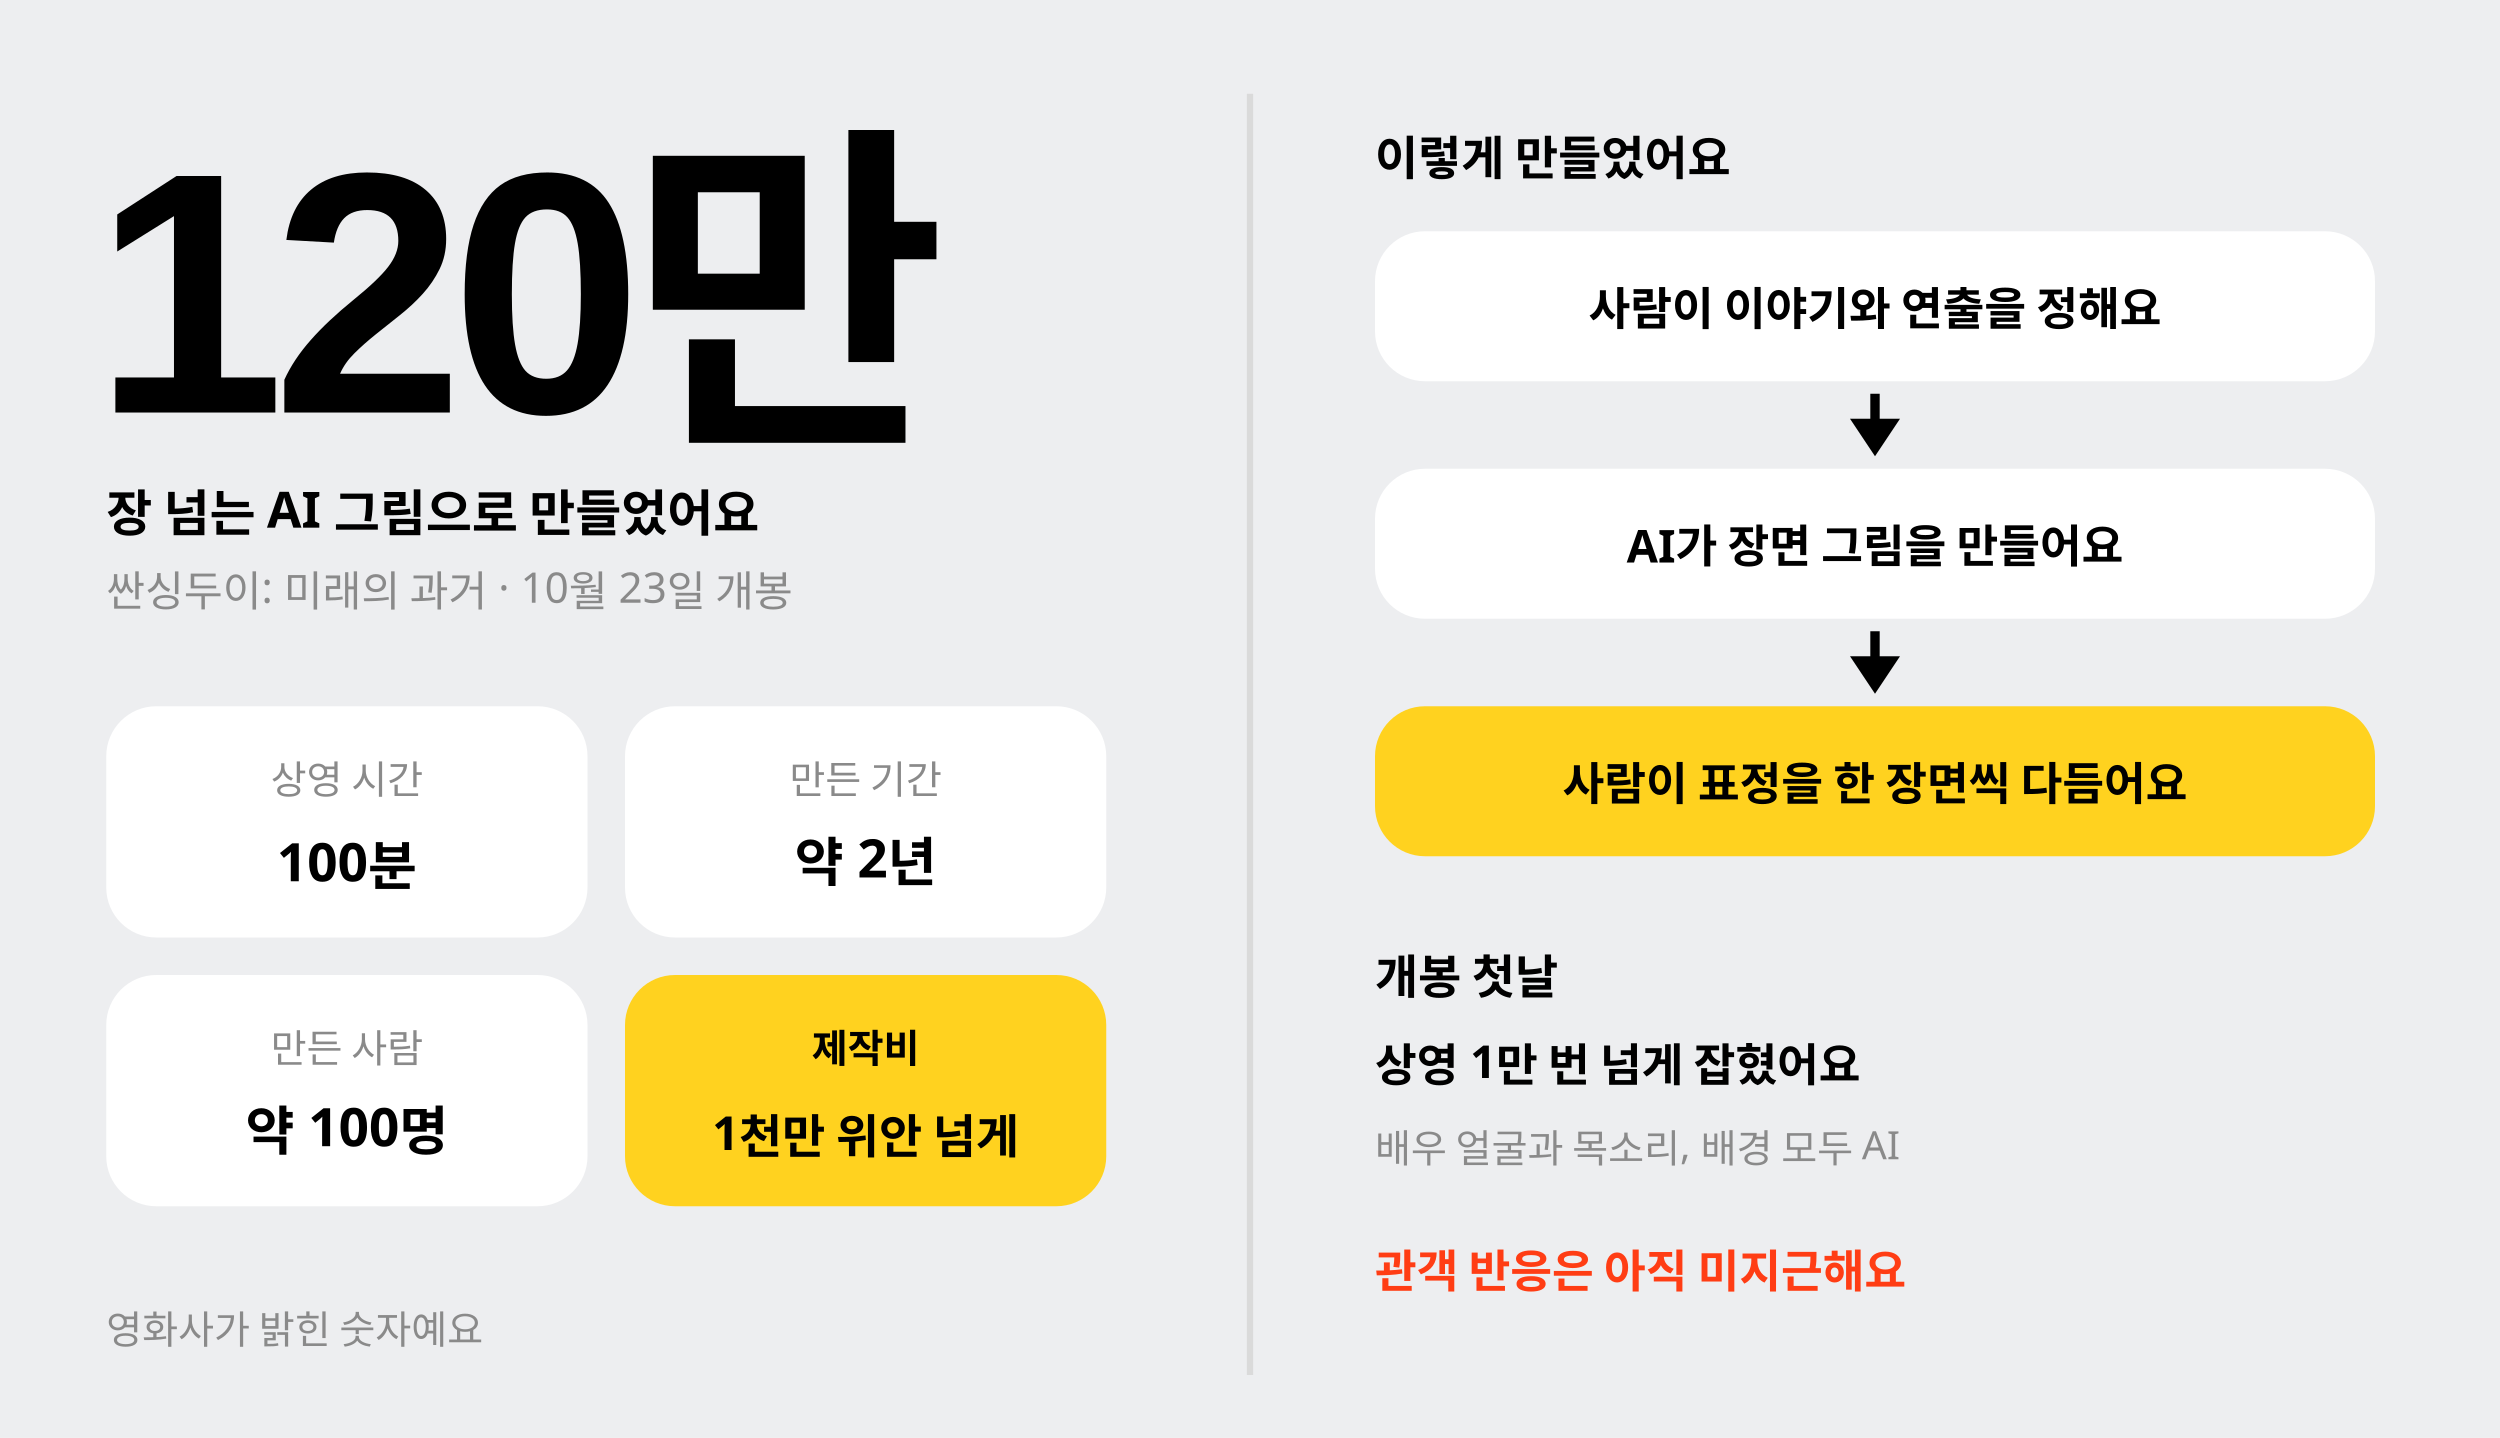
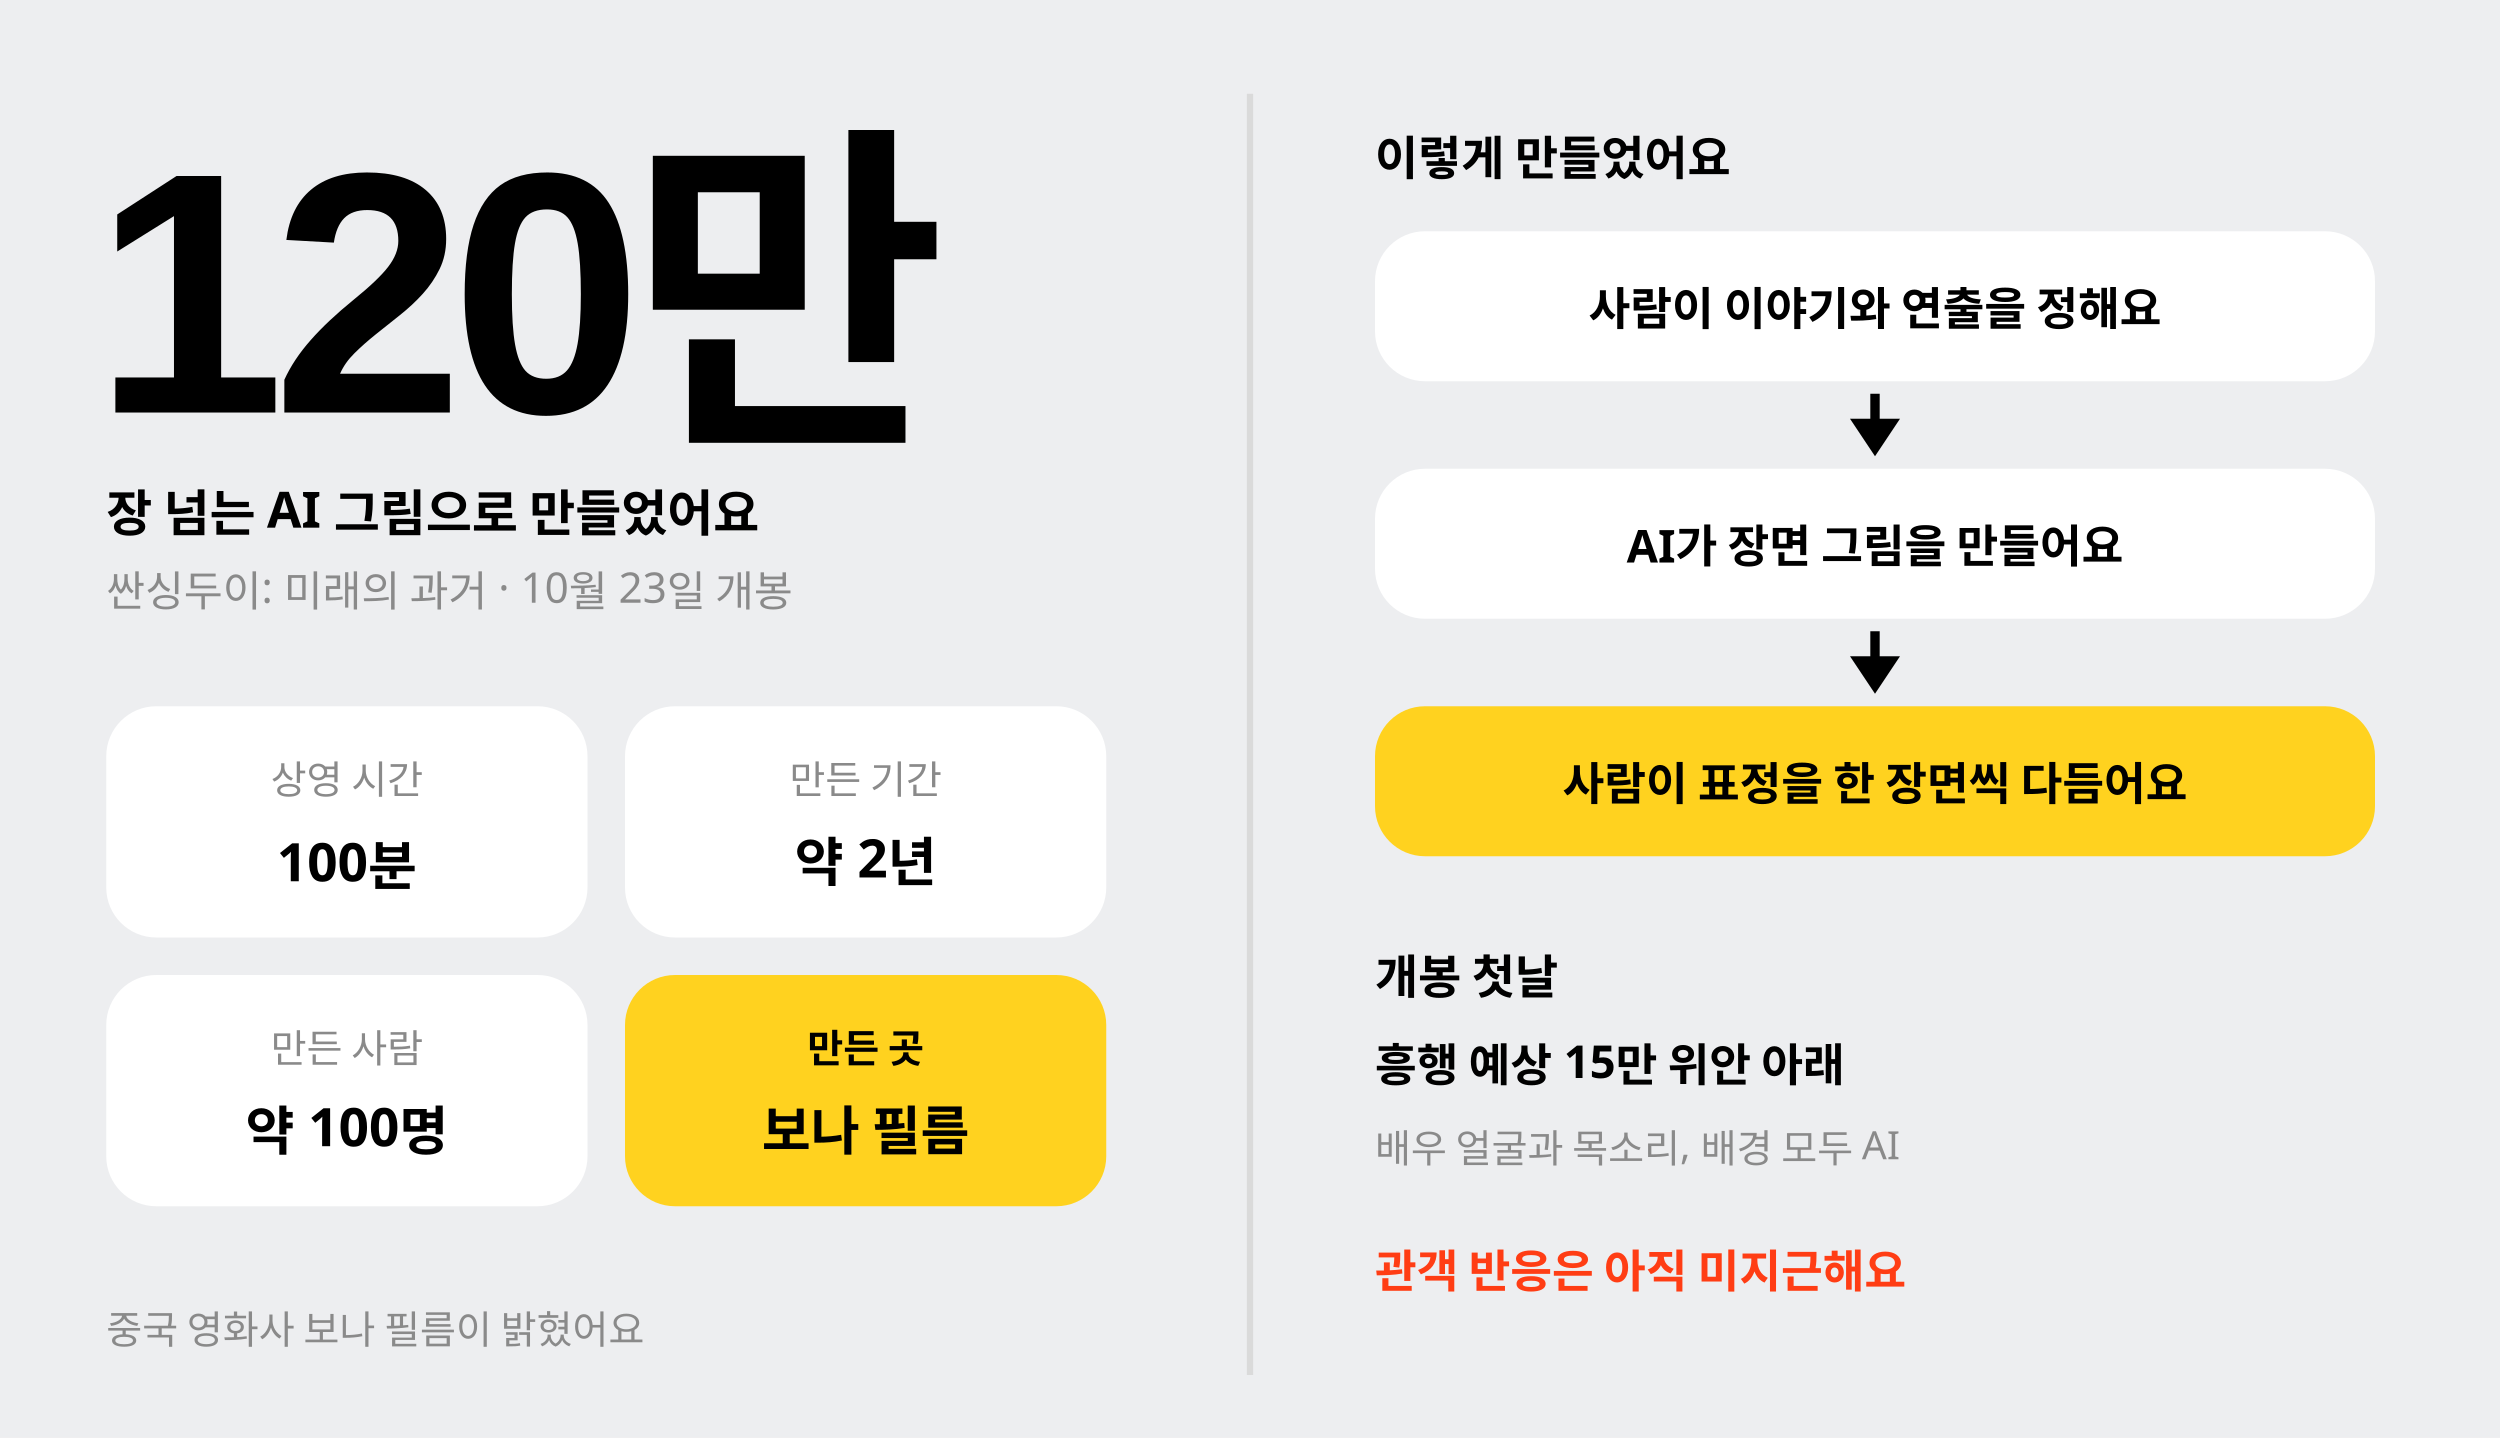
<svg xmlns="http://www.w3.org/2000/svg" viewBox="0 0 800 460" role="img">
  <style>
text { font-family: "Gothic A1", "Apple SD Gothic Neo", "Malgun Gothic", sans-serif; fill: #000000; }
.num { font-family: "Archivo", "Helvetica Neue", Arial, sans-serif; font-weight: 900; }
.grey { fill: #8A8A8A; }
.white { fill: #FFFFFF; }
.red { fill: #FF3D14; }
.f-red { fill: #FF3D14; }
.f-blue { fill: #1F3DFF; }
.f-yellow { fill: #FFD21F; }
.f-green { fill: #12A150; }
.f-pink { fill: #FF8FC8; }
.f-ink { fill: #000000; }
.f-paper { fill: #FFFFFF; }
.f-ground { fill: #DADADA; }
.line { stroke: #000000; }
.line-grey { stroke: #DADADA; }
.line-red { stroke: #FF3D14; }
</style>
  <rect x="0" y="0" width="800" height="460" fill="#EDEEF0" />
  <text class="num" x="30" y="132" font-size="110" letter-spacing="-4">120만</text>
  <text x="34" y="170" font-size="16" font-weight="800">장 넘는 AI 그림으로 만들었어요</text>
  <text class="grey" x="34" y="194" font-size="13.5">싼싱두이: 미래의 과거 · 10월 23일 개봉</text>
  <rect class="f-paper" x="34" y="226" width="154" height="74" rx="16" />
  <text class="grey" x="111" y="254" font-size="12.5" text-anchor="middle">상영 시간</text>
  <text x="111" y="282" font-size="17" font-weight="900" text-anchor="middle">100분</text>
  <rect class="f-paper" x="200" y="226" width="154" height="74" rx="16" />
  <text class="grey" x="277" y="254" font-size="12.5" text-anchor="middle">만든 기간</text>
  <text x="277" y="282" font-size="17" font-weight="900" text-anchor="middle">약 2년</text>
  <rect class="f-paper" x="34" y="312" width="154" height="74" rx="16" />
  <text class="grey" x="111" y="340" font-size="12.5" text-anchor="middle">만든 사람</text>
  <text x="111" y="368" font-size="17" font-weight="900" text-anchor="middle">약 100명</text>
  <rect class="f-yellow" x="200" y="312" width="154" height="74" rx="16" />
-   <text x="277" y="340" font-size="12.5" font-weight="700" text-anchor="middle">제작비</text>
-   <text x="277" y="368" font-size="15" font-weight="900" text-anchor="middle">1천만 위안 넘게</text>
-   <text class="grey" x="34" y="430" font-size="12.5">영화사가 밝힌 숫자예요</text>
+   <text x="277" y="340" font-size="12.5" font-weight="700" text-anchor="middle">만든 곳</text>
+   <text x="277" y="368" font-size="17" font-weight="900" text-anchor="middle">보나 필름</text>
+   <text class="grey" x="34" y="430" font-size="12.5">중국 영화사 보나 필름이 밝혔어요</text>
  <line class="line-grey" x1="400" y1="30" x2="400" y2="440" stroke-width="2" />
  <text x="440" y="56" font-size="15" font-weight="800">이렇게 만들었어요</text>
  <rect class="f-paper" x="440" y="74" width="320" height="48" rx="16" />
  <text x="600" y="104" font-size="14.5" font-weight="900" text-anchor="middle">사람이 이야기와 연출을 정해요</text>
  <line class="line" x1="600" y1="126" x2="600" y2="136" stroke-width="3" />
  <path class="f-ink" d="M600 146 l-8 -12 h16z" />
  <rect class="f-paper" x="440" y="150" width="320" height="48" rx="16" />
  <text x="600" y="180" font-size="14.5" font-weight="900" text-anchor="middle">AI가 장면 그림을 만들어요</text>
  <line class="line" x1="600" y1="202" x2="600" y2="212" stroke-width="3" />
  <path class="f-ink" d="M600 222 l-8 -12 h16z" />
  <rect class="f-yellow" x="440" y="226" width="320" height="48" rx="16" />
  <text x="600" y="256" font-size="14.5" font-weight="900" text-anchor="middle">사람이 표정을 한 장면씩 다듬어요</text>
  <text x="440" y="318" font-size="15" font-weight="800">개봉 첫날</text>
-   <text x="440" y="346" font-size="14.5" font-weight="700">상영 1만 번 넘게 잡혔어요</text>
+   <text x="440" y="346" font-size="14.5" font-weight="700">흥행 예상 15만 위안 아래</text>
  <text class="grey" x="440" y="372" font-size="12.5">배우 얼굴과 목소리, 배경 모두 AI</text>
  <text class="red" x="440" y="412" font-size="14.5" font-weight="900">관객 반응은 아직 미지근해요</text>
</svg>
